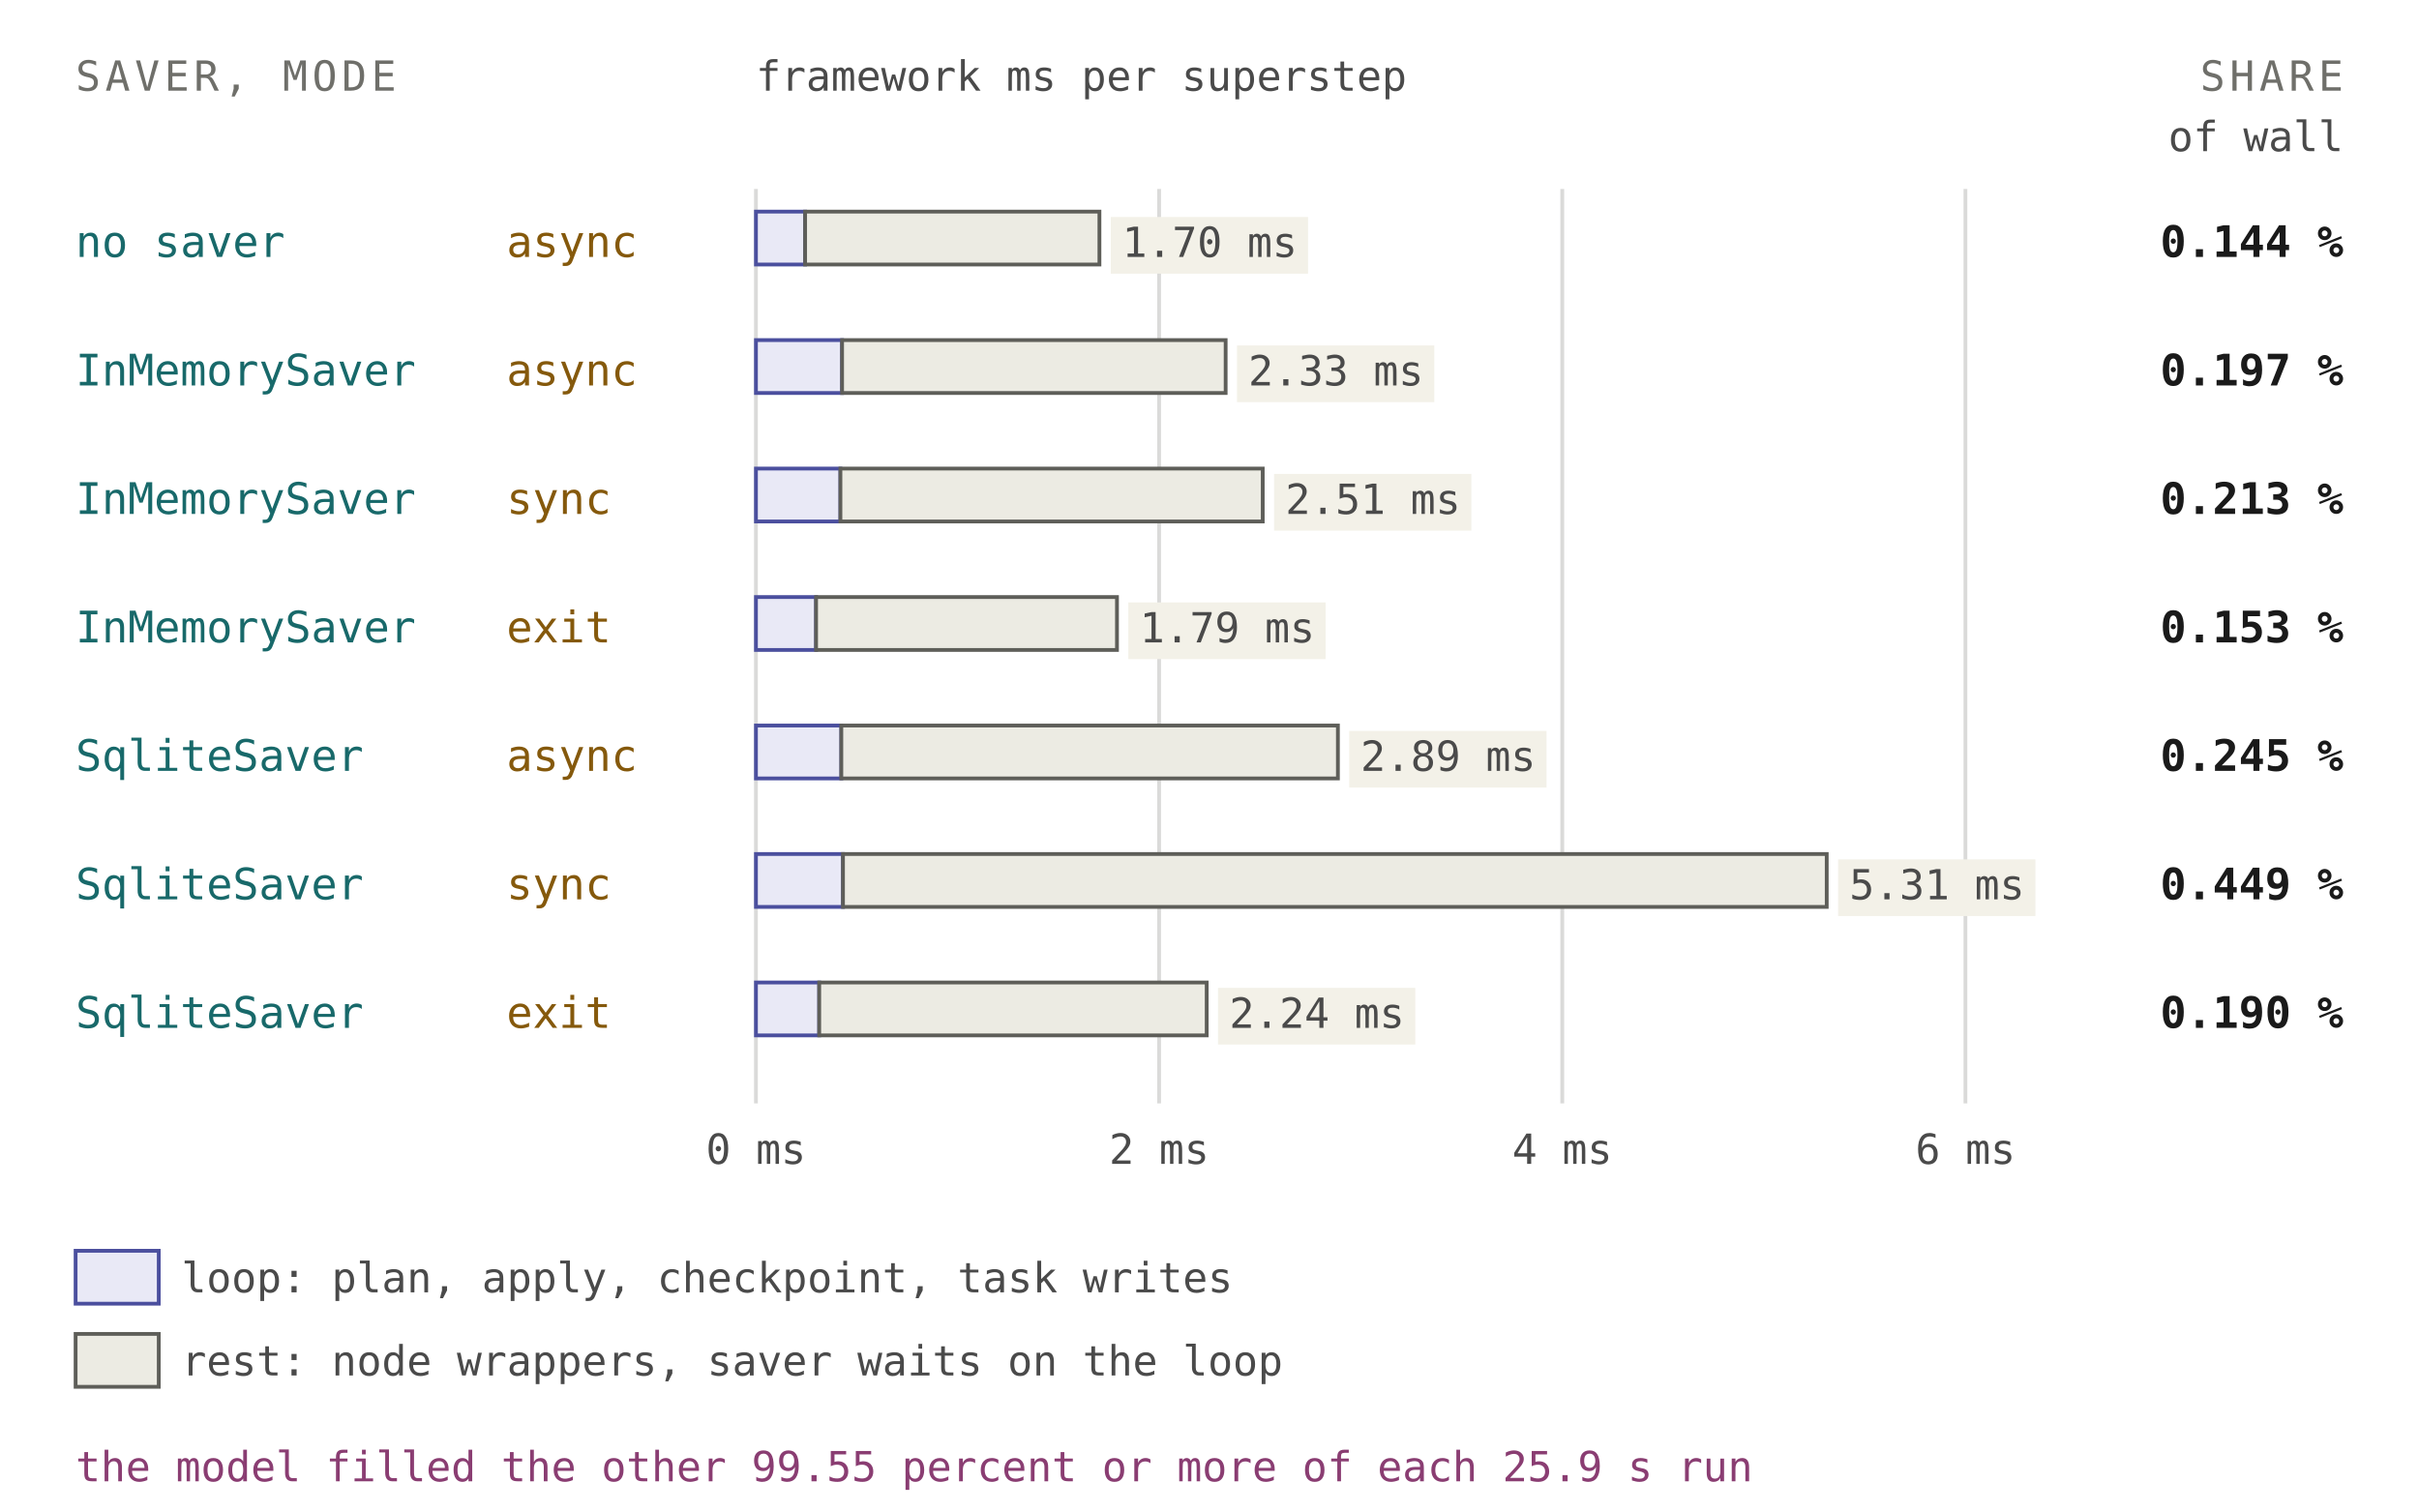
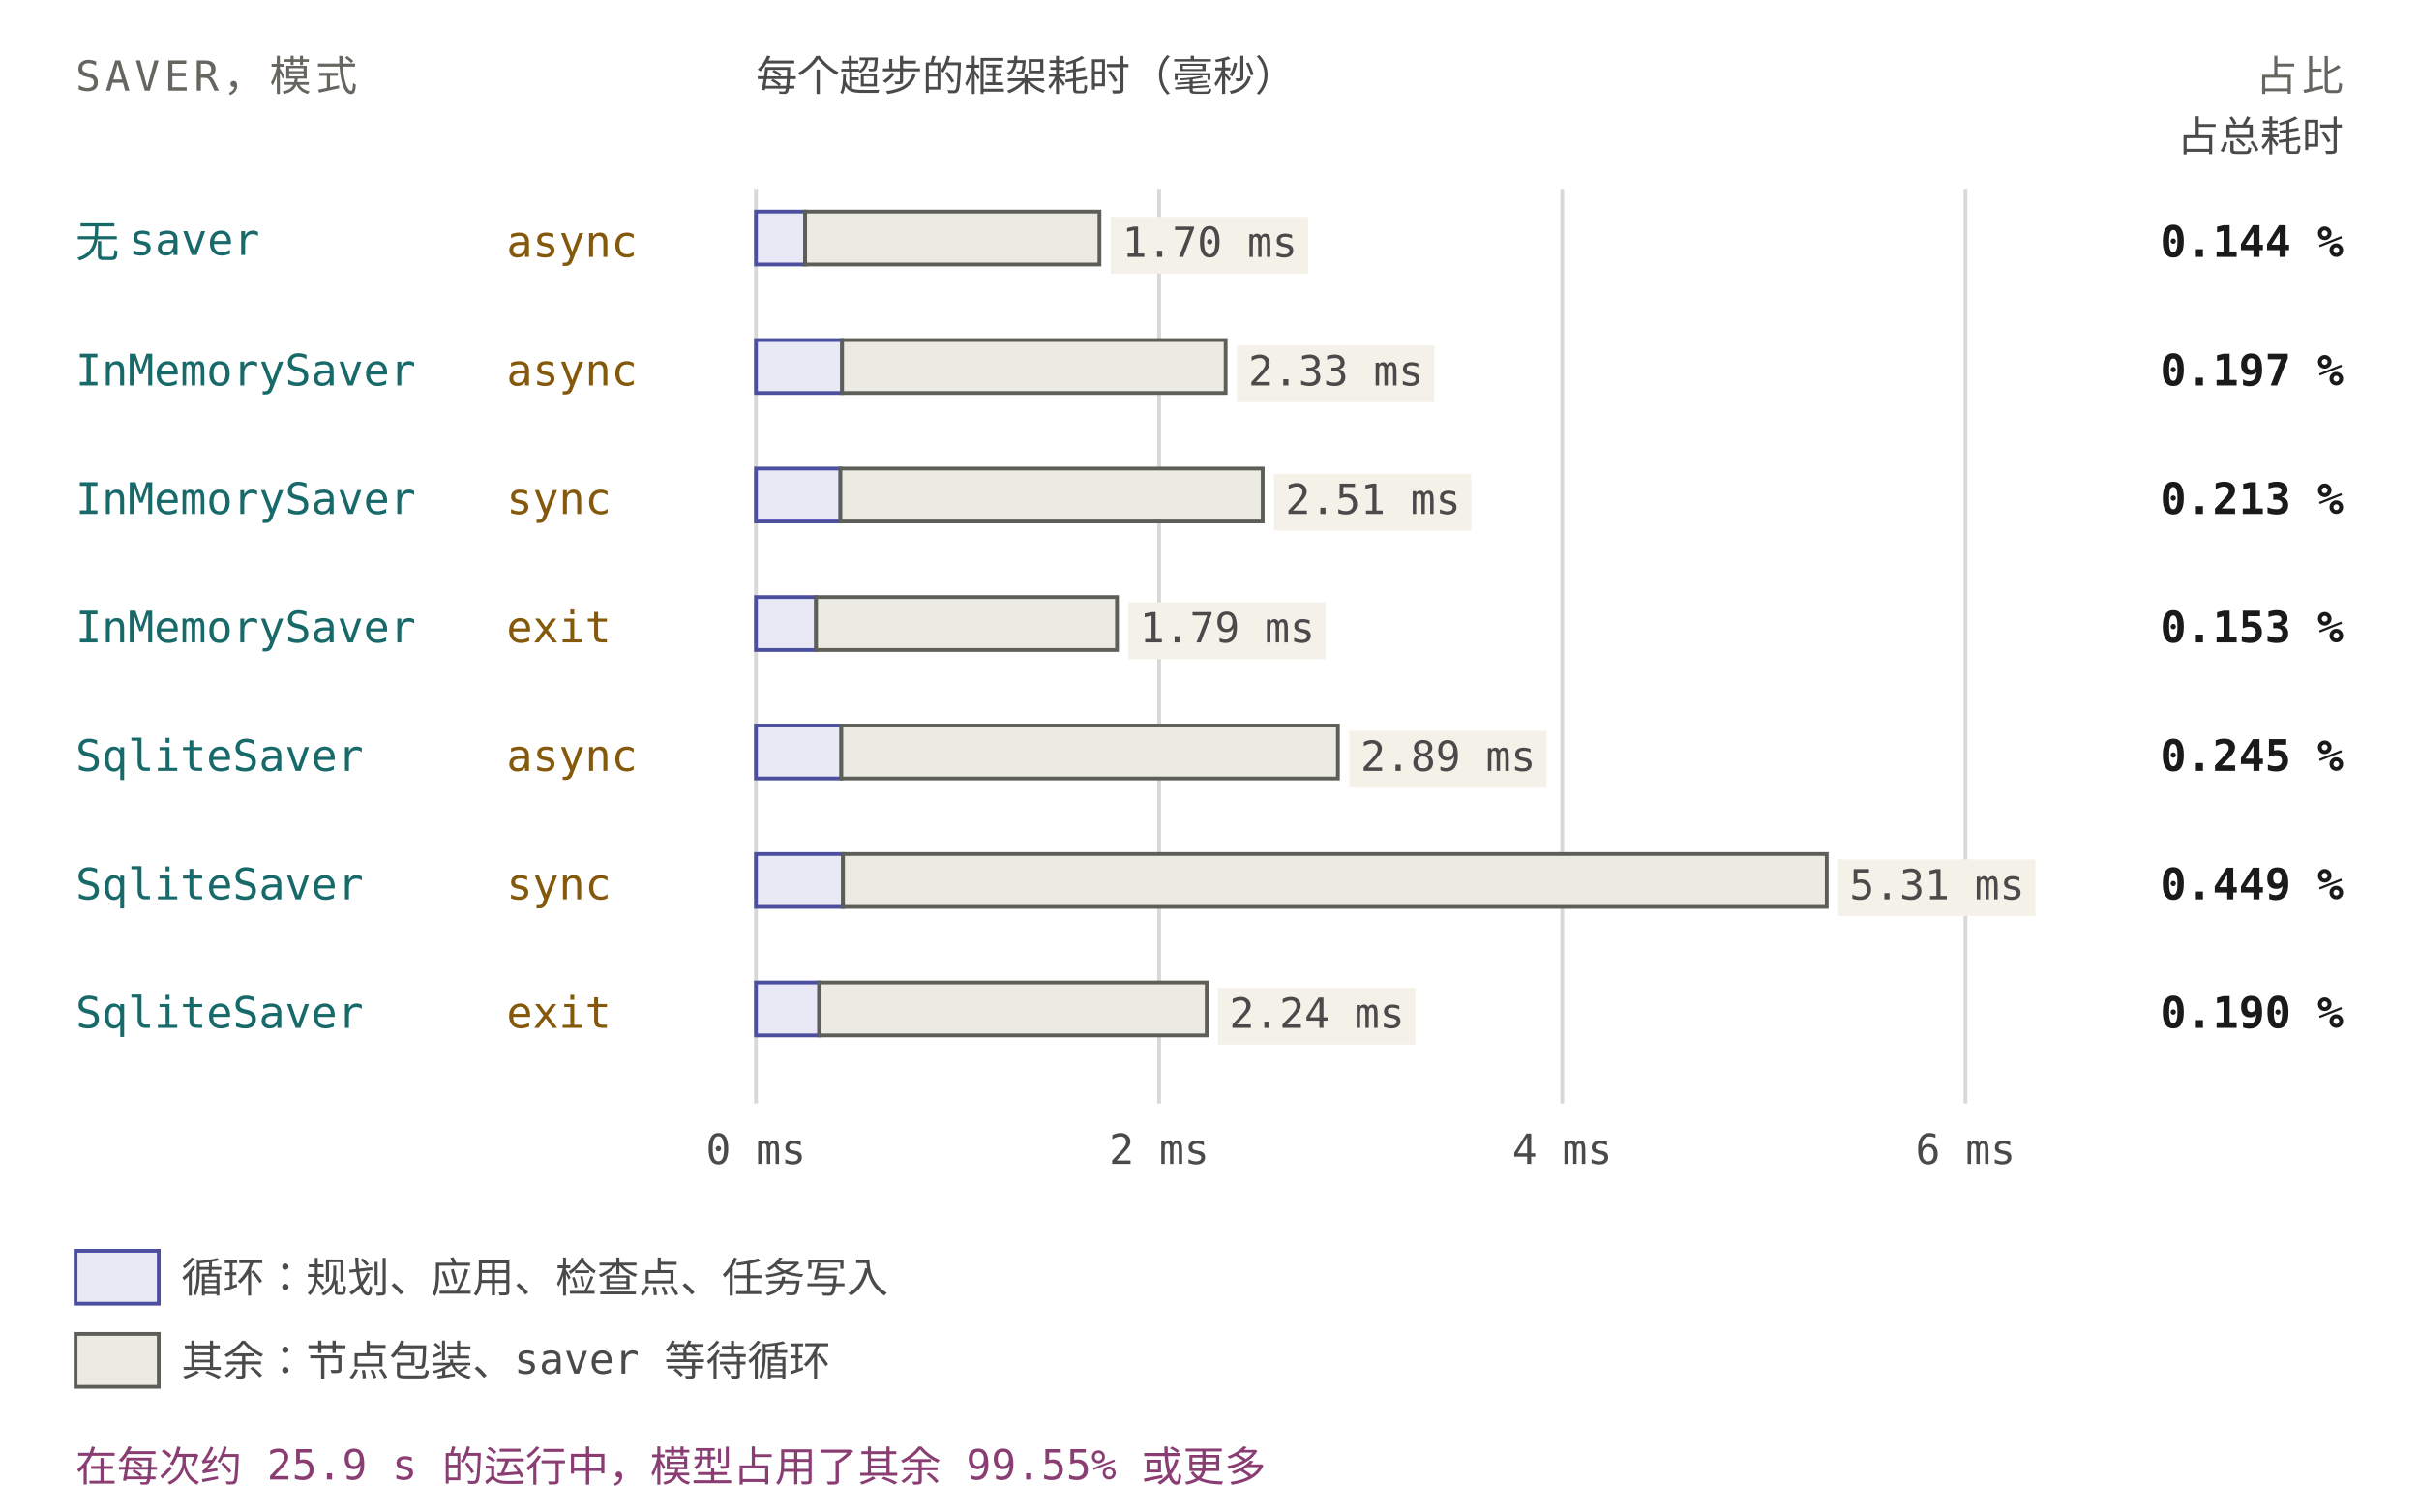
<svg xmlns="http://www.w3.org/2000/svg" viewBox="0 0 640 400" role="img" aria-labelledby="fig-2-6b-title fig-2-6b-desc" font-family="JetBrains Mono, ui-monospace, monospace">
-   <text x="20" y="24" font-size="11" letter-spacing="1.2" fill="var(--m-ink-mute, #6f6f6a)">SAVER, MODE</text>
-   <text x="200" y="24" font-size="11" class="m-serif" fill="var(--m-ink-soft, #4a4a4a)">framework ms per superstep</text>
-   <text x="620" y="24" font-size="11" text-anchor="end" letter-spacing="1.2" fill="var(--m-ink-mute, #6f6f6a)">SHARE</text>
-   <text x="620" y="40" font-size="11" text-anchor="end" class="m-serif" fill="var(--m-ink-soft, #4a4a4a)">of wall</text>
-   <line x1="200" y1="50" x2="200" y2="292" stroke="var(--m-ink-mute, #6f6f6a)" stroke-width="1" stroke-opacity="0.25" />
+   <text x="20" y="24" font-size="11" letter-spacing="1.2" fill="var(--m-ink-mute, #666660)">SAVER，模式</text>
+   <text x="200" y="24" font-size="11" class="m-serif" fill="var(--m-ink-soft, #4a4a4a)">每个超步的框架耗时（毫秒）</text>
+   <text x="620" y="24" font-size="11" text-anchor="end" letter-spacing="1.2" fill="var(--m-ink-mute, #666660)">占比</text>
+   <text x="620" y="40" font-size="11" text-anchor="end" class="m-serif" fill="var(--m-ink-soft, #4a4a4a)">占总耗时</text>
+   <line x1="200" y1="50" x2="200" y2="292" stroke="var(--m-ink-mute, #666660)" stroke-width="1" stroke-opacity="0.25" />
  <text x="200" y="308" font-size="11" text-anchor="middle" fill="var(--m-ink-soft, #4a4a4a)">0 ms</text>
-   <line x1="306.67" y1="50" x2="306.67" y2="292" stroke="var(--m-ink-mute, #6f6f6a)" stroke-width="1" stroke-opacity="0.25" />
+   <line x1="306.67" y1="50" x2="306.67" y2="292" stroke="var(--m-ink-mute, #666660)" stroke-width="1" stroke-opacity="0.25" />
  <text x="306.67" y="308" font-size="11" text-anchor="middle" fill="var(--m-ink-soft, #4a4a4a)">2 ms</text>
-   <line x1="413.33" y1="50" x2="413.33" y2="292" stroke="var(--m-ink-mute, #6f6f6a)" stroke-width="1" stroke-opacity="0.25" />
+   <line x1="413.33" y1="50" x2="413.33" y2="292" stroke="var(--m-ink-mute, #666660)" stroke-width="1" stroke-opacity="0.25" />
  <text x="413.33" y="308" font-size="11" text-anchor="middle" fill="var(--m-ink-soft, #4a4a4a)">4 ms</text>
-   <line x1="520" y1="50" x2="520" y2="292" stroke="var(--m-ink-mute, #6f6f6a)" stroke-width="1" stroke-opacity="0.25" />
+   <line x1="520" y1="50" x2="520" y2="292" stroke="var(--m-ink-mute, #666660)" stroke-width="1" stroke-opacity="0.25" />
  <text x="520" y="308" font-size="11" text-anchor="middle" fill="var(--m-ink-soft, #4a4a4a)">6 ms</text>
  <g data-beat="1">
    <animate attributeName="opacity" values="0;0;1" keyTimes="0;0;1" calcMode="spline" keySplines="0 0 1 1;0.23 1 0.32 1" dur="0.45s" begin="indefinite" fill="freeze" />
    <animateTransform attributeName="transform" type="translate" values="0 4;0 4;0 0" keyTimes="0;0;1" calcMode="spline" keySplines="0 0 1 1;0.23 1 0.32 1" dur="0.45s" begin="indefinite" fill="freeze" />
-     <text x="20" y="68" font-size="11.5" fill="var(--m-teal-ink, #18696a)">no saver</text>
+     <text x="20" y="68" font-size="11.5" fill="var(--m-teal-ink, #18696a)">无 saver</text>
    <text x="134" y="68" font-size="11.5" fill="var(--m-amber-ink, #85590c)">async</text>
    <rect x="200" y="56" width="13.01" height="14" fill="var(--m-indigo-fill, #e9e9f6)" stroke="var(--m-indigo-ink, #4b4f9e)" />
    <rect x="213.01" y="56" width="77.87" height="14" fill="var(--m-grey-fill, #ecebe3)" stroke="var(--m-grey-ink, #5e5e59)" />
    <rect class="m-knock" x="293.88" y="57.42" width="52.2" height="15" fill="var(--m-panel, #f3f1e8)" />
    <text x="296.88" y="68" font-size="11" fill="var(--m-ink-soft, #4a4a4a)">1.70 ms</text>
    <text x="620" y="68" font-size="11.5" text-anchor="end" font-weight="700" fill="var(--m-ink, #1a1a1a)">0.144 %</text>
  </g>
  <g data-beat="2">
    <animate attributeName="opacity" values="0;0;1" keyTimes="0;0.571;1" calcMode="spline" keySplines="0 0 1 1;0.23 1 0.32 1" dur="1.05s" begin="indefinite" fill="freeze" />
    <animateTransform attributeName="transform" type="translate" values="0 4;0 4;0 0" keyTimes="0;0.571;1" calcMode="spline" keySplines="0 0 1 1;0.23 1 0.32 1" dur="1.05s" begin="indefinite" fill="freeze" />
    <text x="20" y="102" font-size="11.5" fill="var(--m-teal-ink, #18696a)">InMemorySaver</text>
    <text x="134" y="102" font-size="11.5" fill="var(--m-amber-ink, #85590c)">async</text>
    <rect x="200" y="90" width="22.79" height="14" fill="var(--m-indigo-fill, #e9e9f6)" stroke="var(--m-indigo-ink, #4b4f9e)" />
    <rect x="222.79" y="90" width="101.48" height="14" fill="var(--m-grey-fill, #ecebe3)" stroke="var(--m-grey-ink, #5e5e59)" />
    <rect class="m-knock" x="327.27" y="91.42" width="52.2" height="15" fill="var(--m-panel, #f3f1e8)" />
    <text x="330.27" y="102" font-size="11" fill="var(--m-ink-soft, #4a4a4a)">2.33 ms</text>
    <text x="620" y="102" font-size="11.5" text-anchor="end" font-weight="700" fill="var(--m-ink, #1a1a1a)">0.197 %</text>
  </g>
  <g data-beat="3">
    <animate attributeName="opacity" values="0;0;1" keyTimes="0;0.727;1" calcMode="spline" keySplines="0 0 1 1;0.23 1 0.32 1" dur="1.65s" begin="indefinite" fill="freeze" />
    <animateTransform attributeName="transform" type="translate" values="0 4;0 4;0 0" keyTimes="0;0.727;1" calcMode="spline" keySplines="0 0 1 1;0.23 1 0.32 1" dur="1.65s" begin="indefinite" fill="freeze" />
    <text x="20" y="136" font-size="11.5" fill="var(--m-teal-ink, #18696a)">InMemorySaver</text>
    <text x="134" y="136" font-size="11.5" fill="var(--m-amber-ink, #85590c)">sync</text>
    <rect x="200" y="124" width="22.35" height="14" fill="var(--m-indigo-fill, #e9e9f6)" stroke="var(--m-indigo-ink, #4b4f9e)" />
    <rect x="222.35" y="124" width="111.73" height="14" fill="var(--m-grey-fill, #ecebe3)" stroke="var(--m-grey-ink, #5e5e59)" />
    <rect class="m-knock" x="337.08" y="125.42" width="52.2" height="15" fill="var(--m-panel, #f3f1e8)" />
    <text x="340.08" y="136" font-size="11" fill="var(--m-ink-soft, #4a4a4a)">2.51 ms</text>
    <text x="620" y="136" font-size="11.5" text-anchor="end" font-weight="700" fill="var(--m-ink, #1a1a1a)">0.213 %</text>
  </g>
  <g data-beat="4">
    <animate attributeName="opacity" values="0;0;1" keyTimes="0;0.8;1" calcMode="spline" keySplines="0 0 1 1;0.23 1 0.32 1" dur="2.25s" begin="indefinite" fill="freeze" />
    <animateTransform attributeName="transform" type="translate" values="0 4;0 4;0 0" keyTimes="0;0.8;1" calcMode="spline" keySplines="0 0 1 1;0.23 1 0.32 1" dur="2.25s" begin="indefinite" fill="freeze" />
    <text x="20" y="170" font-size="11.5" fill="var(--m-teal-ink, #18696a)">InMemorySaver</text>
    <text x="134" y="170" font-size="11.5" fill="var(--m-amber-ink, #85590c)">exit</text>
    <rect x="200" y="158" width="15.91" height="14" fill="var(--m-indigo-fill, #e9e9f6)" stroke="var(--m-indigo-ink, #4b4f9e)" />
    <rect x="215.91" y="158" width="79.61" height="14" fill="var(--m-grey-fill, #ecebe3)" stroke="var(--m-grey-ink, #5e5e59)" />
    <rect class="m-knock" x="298.52" y="159.42" width="52.2" height="15" fill="var(--m-panel, #f3f1e8)" />
    <text x="301.52" y="170" font-size="11" fill="var(--m-ink-soft, #4a4a4a)">1.79 ms</text>
    <text x="620" y="170" font-size="11.5" text-anchor="end" font-weight="700" fill="var(--m-ink, #1a1a1a)">0.153 %</text>
  </g>
  <g data-beat="5">
    <animate attributeName="opacity" values="0;0;1" keyTimes="0;0.842;1" calcMode="spline" keySplines="0 0 1 1;0.23 1 0.32 1" dur="2.85s" begin="indefinite" fill="freeze" />
    <animateTransform attributeName="transform" type="translate" values="0 4;0 4;0 0" keyTimes="0;0.842;1" calcMode="spline" keySplines="0 0 1 1;0.23 1 0.32 1" dur="2.85s" begin="indefinite" fill="freeze" />
    <text x="20" y="204" font-size="11.5" fill="var(--m-teal-ink, #18696a)">SqliteSaver</text>
    <text x="134" y="204" font-size="11.5" fill="var(--m-amber-ink, #85590c)">async</text>
    <rect x="200" y="192" width="22.59" height="14" fill="var(--m-indigo-fill, #e9e9f6)" stroke="var(--m-indigo-ink, #4b4f9e)" />
    <rect x="222.59" y="192" width="131.38" height="14" fill="var(--m-grey-fill, #ecebe3)" stroke="var(--m-grey-ink, #5e5e59)" />
    <rect class="m-knock" x="356.97" y="193.42" width="52.2" height="15" fill="var(--m-panel, #f3f1e8)" />
    <text x="359.97" y="204" font-size="11" fill="var(--m-ink-soft, #4a4a4a)">2.89 ms</text>
    <text x="620" y="204" font-size="11.5" text-anchor="end" font-weight="700" fill="var(--m-ink, #1a1a1a)">0.245 %</text>
  </g>
  <g data-beat="6">
    <animate attributeName="opacity" values="0;0;1" keyTimes="0;0.87;1" calcMode="spline" keySplines="0 0 1 1;0.23 1 0.32 1" dur="3.45s" begin="indefinite" fill="freeze" />
    <animateTransform attributeName="transform" type="translate" values="0 4;0 4;0 0" keyTimes="0;0.87;1" calcMode="spline" keySplines="0 0 1 1;0.23 1 0.32 1" dur="3.45s" begin="indefinite" fill="freeze" />
    <text x="20" y="238" font-size="11.5" fill="var(--m-teal-ink, #18696a)">SqliteSaver</text>
    <text x="134" y="238" font-size="11.5" fill="var(--m-amber-ink, #85590c)">sync</text>
    <rect x="200" y="226" width="23.03" height="14" fill="var(--m-indigo-fill, #e9e9f6)" stroke="var(--m-indigo-ink, #4b4f9e)" />
    <rect x="223.03" y="226" width="260.27" height="14" fill="var(--m-grey-fill, #ecebe3)" stroke="var(--m-grey-ink, #5e5e59)" />
    <rect class="m-knock" x="486.31" y="227.42" width="52.2" height="15" fill="var(--m-panel, #f3f1e8)" />
    <text x="489.31" y="238" font-size="11" fill="var(--m-ink-soft, #4a4a4a)">5.31 ms</text>
    <text x="620" y="238" font-size="11.5" text-anchor="end" font-weight="700" fill="var(--m-ink, #1a1a1a)">0.449 %</text>
  </g>
  <g data-beat="7">
    <animate attributeName="opacity" values="0;0;1" keyTimes="0;0.889;1" calcMode="spline" keySplines="0 0 1 1;0.23 1 0.32 1" dur="4.05s" begin="indefinite" fill="freeze" />
    <animateTransform attributeName="transform" type="translate" values="0 4;0 4;0 0" keyTimes="0;0.889;1" calcMode="spline" keySplines="0 0 1 1;0.23 1 0.32 1" dur="4.05s" begin="indefinite" fill="freeze" />
    <text x="20" y="272" font-size="11.5" fill="var(--m-teal-ink, #18696a)">SqliteSaver</text>
    <text x="134" y="272" font-size="11.5" fill="var(--m-amber-ink, #85590c)">exit</text>
    <rect x="200" y="260" width="16.74" height="14" fill="var(--m-indigo-fill, #e9e9f6)" stroke="var(--m-indigo-ink, #4b4f9e)" />
    <rect x="216.74" y="260" width="102.52" height="14" fill="var(--m-grey-fill, #ecebe3)" stroke="var(--m-grey-ink, #5e5e59)" />
    <rect class="m-knock" x="322.25" y="261.42" width="52.2" height="15" fill="var(--m-panel, #f3f1e8)" />
    <text x="325.25" y="272" font-size="11" fill="var(--m-ink-soft, #4a4a4a)">2.24 ms</text>
    <text x="620" y="272" font-size="11.5" text-anchor="end" font-weight="700" fill="var(--m-ink, #1a1a1a)">0.190 %</text>
  </g>
  <rect x="20" y="331" width="22" height="14" fill="var(--m-indigo-fill, #e9e9f6)" stroke="var(--m-indigo-ink, #4b4f9e)" />
-   <text x="48" y="342" font-size="11" class="m-serif" fill="var(--m-ink-soft, #4a4a4a)">loop: plan, apply, checkpoint, task writes</text>
+   <text x="48" y="342" font-size="11" class="m-serif" fill="var(--m-ink-soft, #4a4a4a)">循环：规划、应用、检查点、任务写入</text>
  <rect x="20" y="353" width="22" height="14" fill="var(--m-grey-fill, #ecebe3)" stroke="var(--m-grey-ink, #5e5e59)" />
-   <text x="48" y="364" font-size="11" class="m-serif" fill="var(--m-ink-soft, #4a4a4a)">rest: node wrappers, saver waits on the loop</text>
-   <text x="20" y="392" font-size="11" fill="var(--m-plum-ink, #8a3d72)">the model filled the other 99.55 percent or more of each 25.9 s run</text>
+   <text x="48" y="364" font-size="11" class="m-serif" fill="var(--m-ink-soft, #4a4a4a)">其余：节点包装、saver 等待循环</text>
+   <text x="20" y="392" font-size="11" fill="var(--m-plum-ink, #8a3d72)">在每次约 25.9 s 的运行中，模型占用了其余 99.55% 或更多</text>
</svg>
